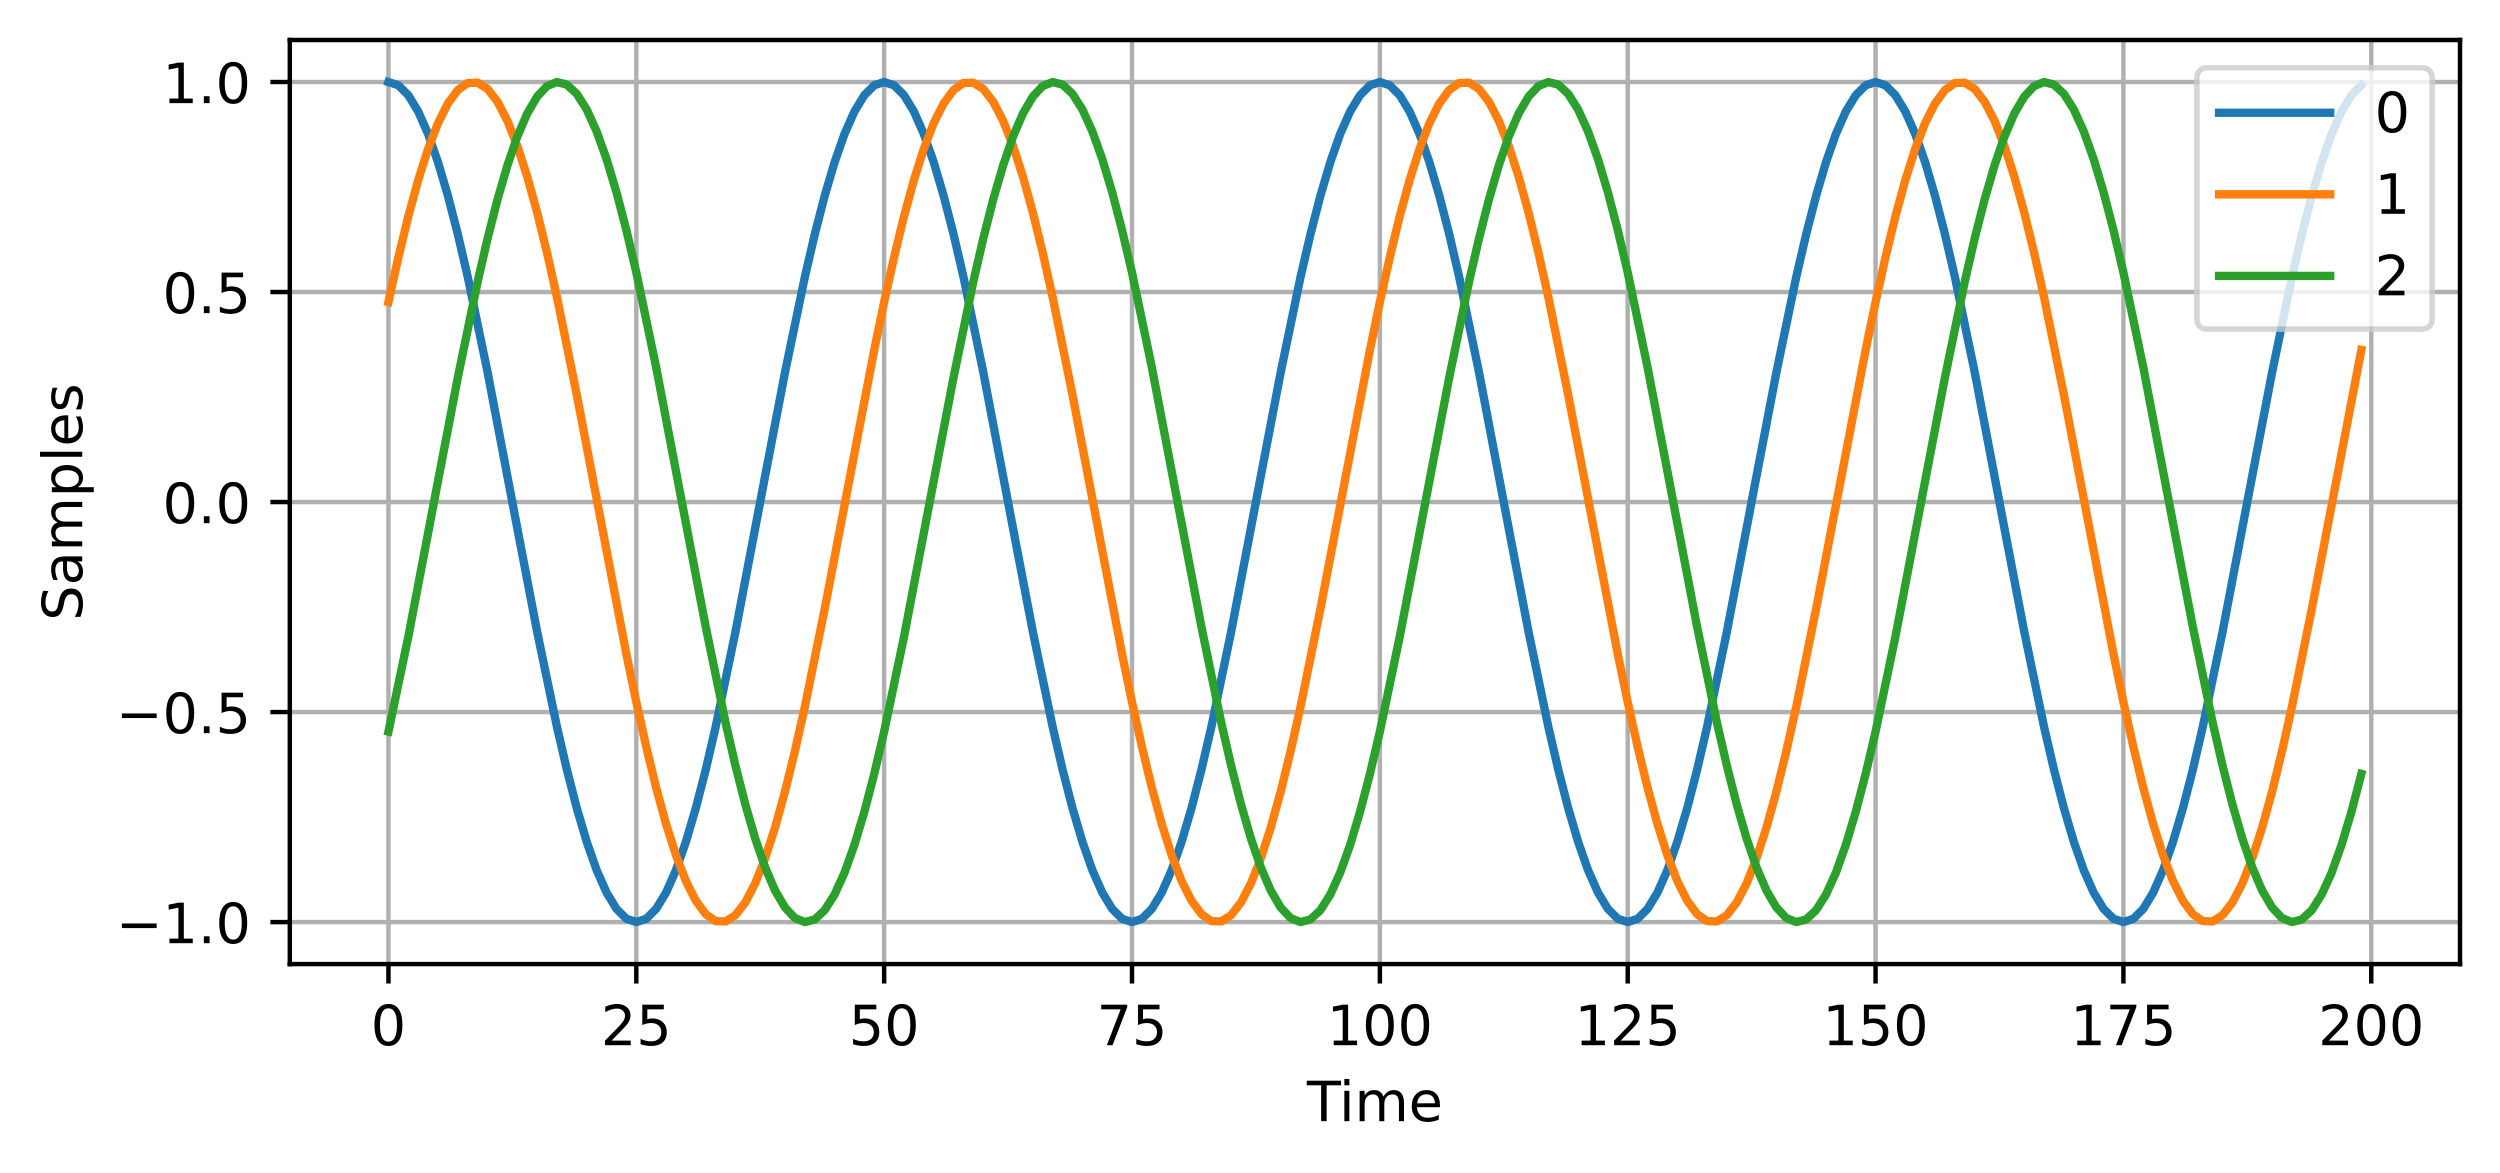
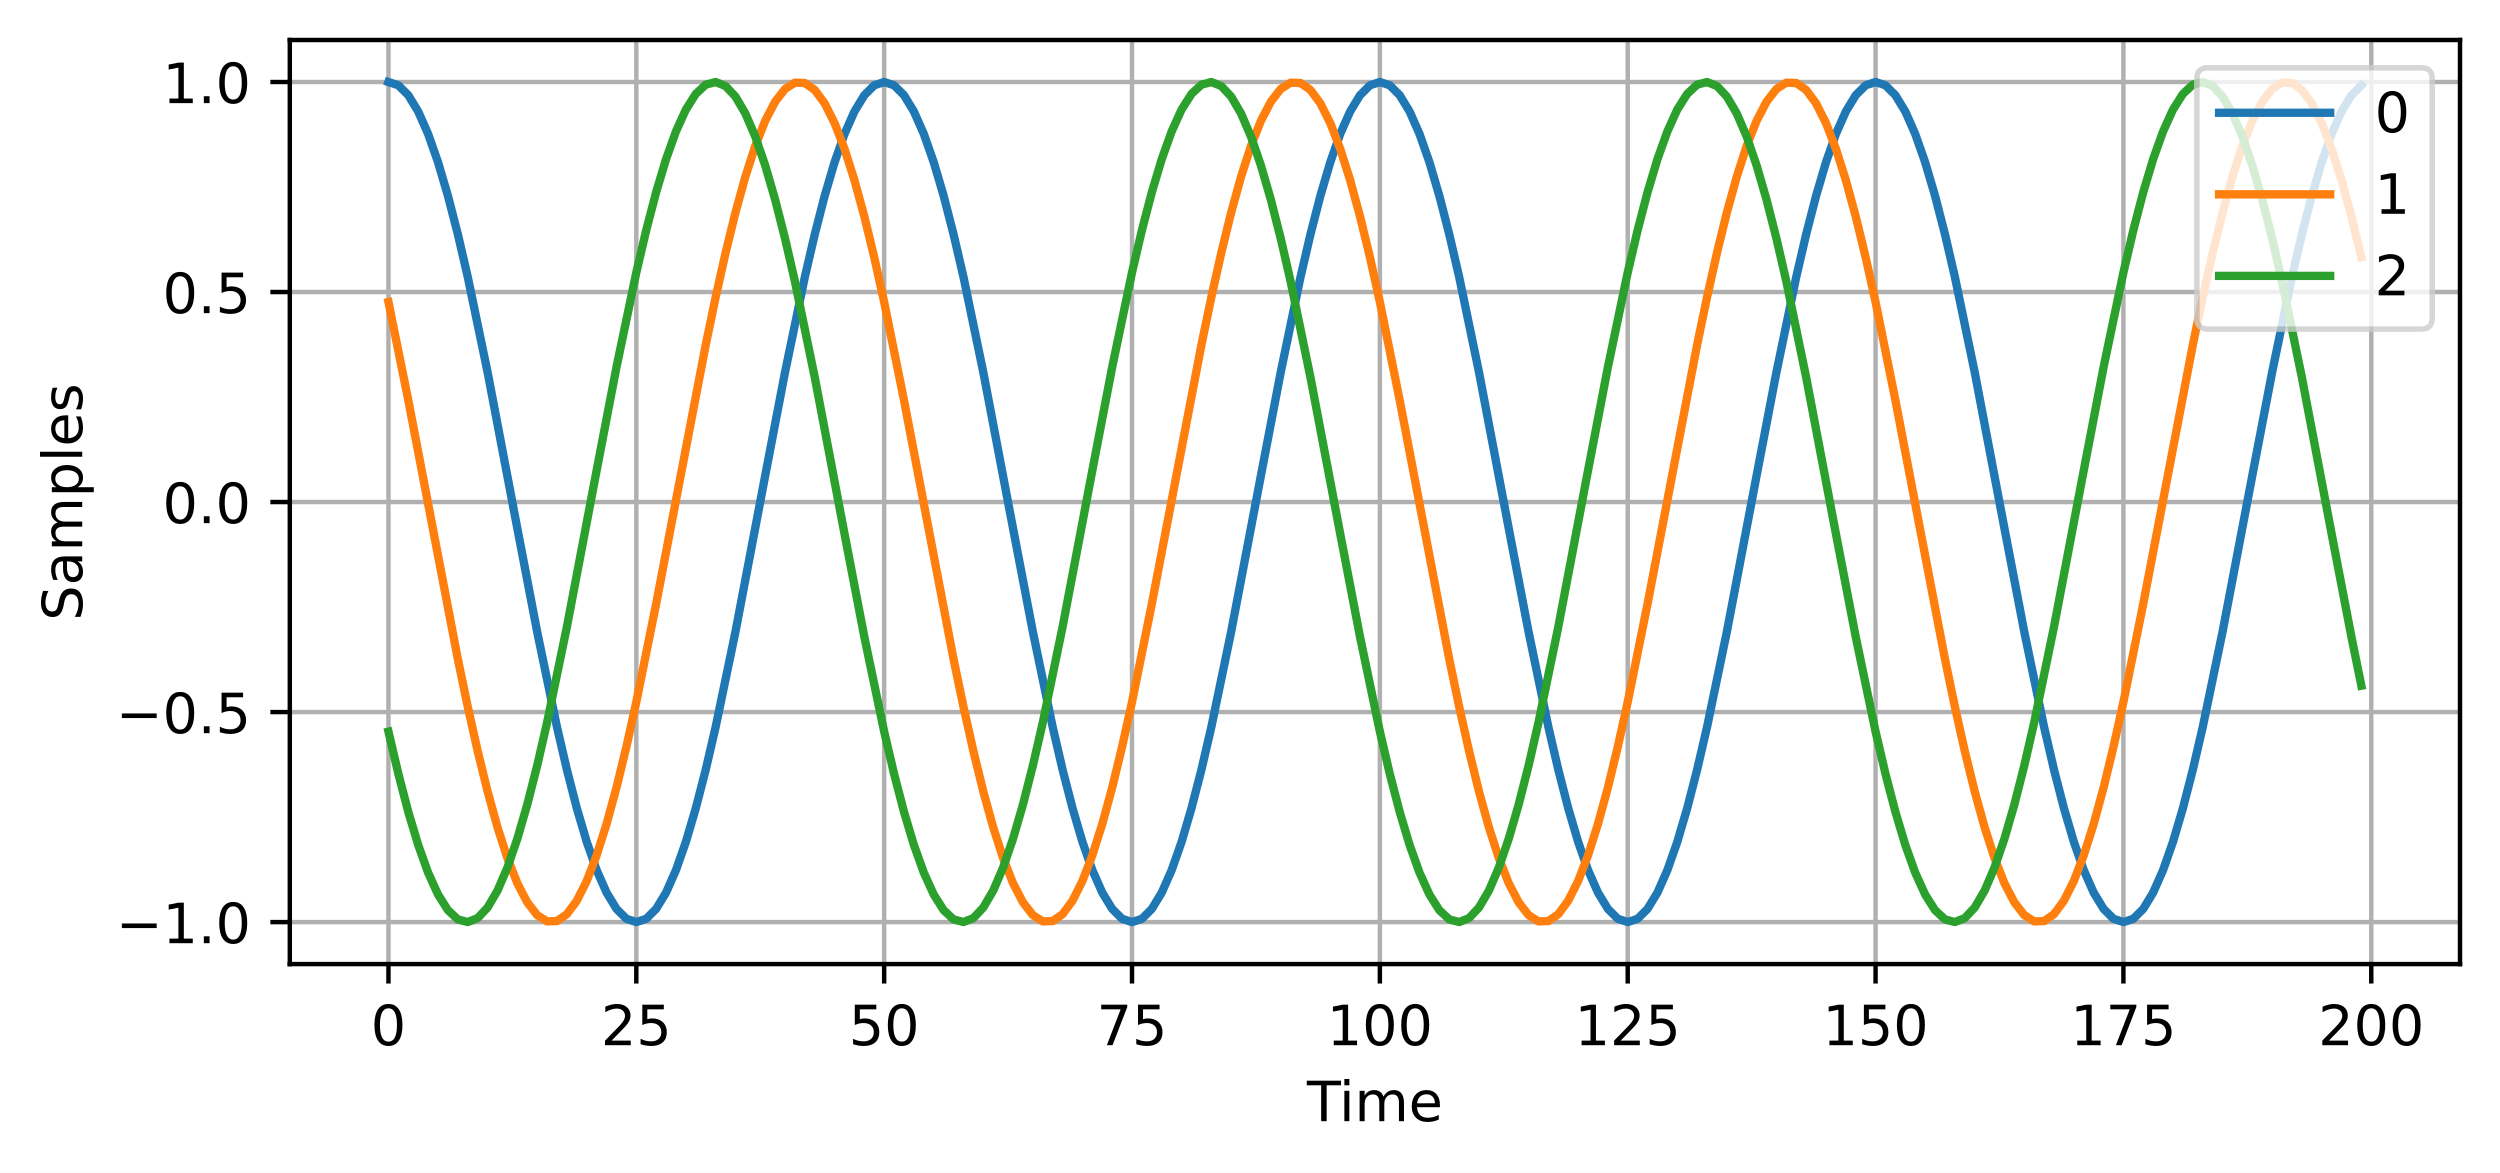
<svg xmlns="http://www.w3.org/2000/svg" xmlns:xlink="http://www.w3.org/1999/xlink" width="449.961pt" height="211.076pt" viewBox="0 0 449.961 211.076" version="1.1">
  <defs>
    <style type="text/css">*{stroke-linejoin: round; stroke-linecap: butt}</style>
  </defs>
  <g id="figure_1">
    <g id="patch_1">
      <path d="M 0 211.076  L 449.961 211.076  L 449.961 0  L 0 0  z " style="fill: #ffffff" />
    </g>
    <g id="axes_1">
      <g id="patch_2">
        <path d="M 52.161 173.52  L 442.761 173.52  L 442.761 7.2  L 52.161 7.2  z " style="fill: #ffffff" />
      </g>
      <g id="matplotlib.axis_1">
        <g id="xtick_1">
          <g id="line2d_1">
-             <path d="M 69.915 173.52  L 69.915 7.2  " clip-path="url(#p5f98b12812)" style="fill: none; stroke: #b0b0b0; stroke-width: 0.8; stroke-linecap: square" />
+             <path d="M 69.915 173.52  L 69.915 7.2  " clip-path="url(#peb34b321ef)" style="fill: none; stroke: #b0b0b0; stroke-width: 0.8; stroke-linecap: square" />
          </g>
          <g id="line2d_2">
            <defs>
-               <path id="m10b700faa7" d="M 0 0  L 0 3.5  " style="stroke: #000000; stroke-width: 0.8" />
+               <path id="m88817f34ba" d="M 0 0  L 0 3.5  " style="stroke: #000000; stroke-width: 0.8" />
            </defs>
            <g>
-               <use xlink:href="#m10b700faa7" x="69.915" y="173.52" style="stroke: #000000; stroke-width: 0.8" />
+               <use xlink:href="#m88817f34ba" x="69.915" y="173.52" style="stroke: #000000; stroke-width: 0.8" />
            </g>
          </g>
          <g id="text_1">
-             <g transform="translate(66.73423 188.1184)scale(0.1 -0.1)">
+             <g transform="translate(66.73423 188.1184) scale(0.1 -0.1)">
              <defs>
                <path id="DejaVuSans-30" d="M 2034 4250  Q 1547 4250 1301 3770  Q 1056 3291 1056 2328  Q 1056 1369 1301 889  Q 1547 409 2034 409  Q 2525 409 2770 889  Q 3016 1369 3016 2328  Q 3016 3291 2770 3770  Q 2525 4250 2034 4250  z M 2034 4750  Q 2819 4750 3233 4129  Q 3647 3509 3647 2328  Q 3647 1150 3233 529  Q 2819 -91 2034 -91  Q 1250 -91 836 529  Q 422 1150 422 2328  Q 422 3509 836 4129  Q 1250 4750 2034 4750  z " transform="scale(0.015625)" />
              </defs>
              <use xlink:href="#DejaVuSans-30" />
            </g>
          </g>
        </g>
        <g id="xtick_2">
          <g id="line2d_3">
-             <path d="M 114.525 173.52  L 114.525 7.2  " clip-path="url(#p5f98b12812)" style="fill: none; stroke: #b0b0b0; stroke-width: 0.8; stroke-linecap: square" />
+             <path d="M 114.525 173.52  L 114.525 7.2  " clip-path="url(#peb34b321ef)" style="fill: none; stroke: #b0b0b0; stroke-width: 0.8; stroke-linecap: square" />
          </g>
          <g id="line2d_4">
            <g>
-               <use xlink:href="#m10b700faa7" x="114.525" y="173.52" style="stroke: #000000; stroke-width: 0.8" />
+               <use xlink:href="#m88817f34ba" x="114.525" y="173.52" style="stroke: #000000; stroke-width: 0.8" />
            </g>
          </g>
          <g id="text_2">
-             <g transform="translate(108.1624 188.1184)scale(0.1 -0.1)">
+             <g transform="translate(108.1624 188.1184) scale(0.1 -0.1)">
              <defs>
                <path id="DejaVuSans-32" d="M 1228 531  L 3431 531  L 3431 0  L 469 0  L 469 531  Q 828 903 1448 1529  Q 2069 2156 2228 2338  Q 2531 2678 2651 2914  Q 2772 3150 2772 3378  Q 2772 3750 2511 3984  Q 2250 4219 1831 4219  Q 1534 4219 1204 4116  Q 875 4013 500 3803  L 500 4441  Q 881 4594 1212 4672  Q 1544 4750 1819 4750  Q 2544 4750 2975 4387  Q 3406 4025 3406 3419  Q 3406 3131 3298 2873  Q 3191 2616 2906 2266  Q 2828 2175 2409 1742  Q 1991 1309 1228 531  z " transform="scale(0.015625)" />
                <path id="DejaVuSans-35" d="M 691 4666  L 3169 4666  L 3169 4134  L 1269 4134  L 1269 2991  Q 1406 3038 1543 3061  Q 1681 3084 1819 3084  Q 2600 3084 3056 2656  Q 3513 2228 3513 1497  Q 3513 744 3044 326  Q 2575 -91 1722 -91  Q 1428 -91 1123 -41  Q 819 9 494 109  L 494 744  Q 775 591 1075 516  Q 1375 441 1709 441  Q 2250 441 2565 725  Q 2881 1009 2881 1497  Q 2881 1984 2565 2268  Q 2250 2553 1709 2553  Q 1456 2553 1204 2497  Q 953 2441 691 2322  L 691 4666  z " transform="scale(0.015625)" />
              </defs>
              <use xlink:href="#DejaVuSans-32" />
-               <use xlink:href="#DejaVuSans-35" x="63.623" />
+               <use xlink:href="#DejaVuSans-35" transform="translate(63.62305 0)" />
            </g>
          </g>
        </g>
        <g id="xtick_3">
          <g id="line2d_5">
-             <path d="M 159.134 173.52  L 159.134 7.2  " clip-path="url(#p5f98b12812)" style="fill: none; stroke: #b0b0b0; stroke-width: 0.8; stroke-linecap: square" />
+             <path d="M 159.134 173.52  L 159.134 7.2  " clip-path="url(#peb34b321ef)" style="fill: none; stroke: #b0b0b0; stroke-width: 0.8; stroke-linecap: square" />
          </g>
          <g id="line2d_6">
            <g>
-               <use xlink:href="#m10b700faa7" x="159.134" y="173.52" style="stroke: #000000; stroke-width: 0.8" />
+               <use xlink:href="#m88817f34ba" x="159.134" y="173.52" style="stroke: #000000; stroke-width: 0.8" />
            </g>
          </g>
          <g id="text_3">
-             <g transform="translate(152.7718 188.1184)scale(0.1 -0.1)">
+             <g transform="translate(152.7718 188.1184) scale(0.1 -0.1)">
              <use xlink:href="#DejaVuSans-35" />
-               <use xlink:href="#DejaVuSans-30" x="63.623" />
+               <use xlink:href="#DejaVuSans-30" transform="translate(63.62305 0)" />
            </g>
          </g>
        </g>
        <g id="xtick_4">
          <g id="line2d_7">
-             <path d="M 203.744 173.52  L 203.744 7.2  " clip-path="url(#p5f98b12812)" style="fill: none; stroke: #b0b0b0; stroke-width: 0.8; stroke-linecap: square" />
+             <path d="M 203.744 173.52  L 203.744 7.2  " clip-path="url(#peb34b321ef)" style="fill: none; stroke: #b0b0b0; stroke-width: 0.8; stroke-linecap: square" />
          </g>
          <g id="line2d_8">
            <g>
-               <use xlink:href="#m10b700faa7" x="203.744" y="173.52" style="stroke: #000000; stroke-width: 0.8" />
+               <use xlink:href="#m88817f34ba" x="203.744" y="173.52" style="stroke: #000000; stroke-width: 0.8" />
            </g>
          </g>
          <g id="text_4">
-             <g transform="translate(197.3812 188.1184)scale(0.1 -0.1)">
+             <g transform="translate(197.3812 188.1184) scale(0.1 -0.1)">
              <defs>
                <path id="DejaVuSans-37" d="M 525 4666  L 3525 4666  L 3525 4397  L 1831 0  L 1172 0  L 2766 4134  L 525 4134  L 525 4666  z " transform="scale(0.015625)" />
              </defs>
              <use xlink:href="#DejaVuSans-37" />
-               <use xlink:href="#DejaVuSans-35" x="63.623" />
+               <use xlink:href="#DejaVuSans-35" transform="translate(63.62305 0)" />
            </g>
          </g>
        </g>
        <g id="xtick_5">
          <g id="line2d_9">
-             <path d="M 248.353 173.52  L 248.353 7.2  " clip-path="url(#p5f98b12812)" style="fill: none; stroke: #b0b0b0; stroke-width: 0.8; stroke-linecap: square" />
+             <path d="M 248.353 173.52  L 248.353 7.2  " clip-path="url(#peb34b321ef)" style="fill: none; stroke: #b0b0b0; stroke-width: 0.8; stroke-linecap: square" />
          </g>
          <g id="line2d_10">
            <g>
-               <use xlink:href="#m10b700faa7" x="248.353" y="173.52" style="stroke: #000000; stroke-width: 0.8" />
+               <use xlink:href="#m88817f34ba" x="248.353" y="173.52" style="stroke: #000000; stroke-width: 0.8" />
            </g>
          </g>
          <g id="text_5">
-             <g transform="translate(238.8094 188.1184)scale(0.1 -0.1)">
+             <g transform="translate(238.8094 188.1184) scale(0.1 -0.1)">
              <defs>
                <path id="DejaVuSans-31" d="M 794 531  L 1825 531  L 1825 4091  L 703 3866  L 703 4441  L 1819 4666  L 2450 4666  L 2450 531  L 3481 531  L 3481 0  L 794 0  L 794 531  z " transform="scale(0.015625)" />
              </defs>
              <use xlink:href="#DejaVuSans-31" />
-               <use xlink:href="#DejaVuSans-30" x="63.623" />
-               <use xlink:href="#DejaVuSans-30" x="127.246" />
+               <use xlink:href="#DejaVuSans-30" transform="translate(63.62305 0)" />
+               <use xlink:href="#DejaVuSans-30" transform="translate(127.2461 0)" />
            </g>
          </g>
        </g>
        <g id="xtick_6">
          <g id="line2d_11">
-             <path d="M 292.963 173.52  L 292.963 7.2  " clip-path="url(#p5f98b12812)" style="fill: none; stroke: #b0b0b0; stroke-width: 0.8; stroke-linecap: square" />
+             <path d="M 292.963 173.52  L 292.963 7.2  " clip-path="url(#peb34b321ef)" style="fill: none; stroke: #b0b0b0; stroke-width: 0.8; stroke-linecap: square" />
          </g>
          <g id="line2d_12">
            <g>
-               <use xlink:href="#m10b700faa7" x="292.963" y="173.52" style="stroke: #000000; stroke-width: 0.8" />
+               <use xlink:href="#m88817f34ba" x="292.963" y="173.52" style="stroke: #000000; stroke-width: 0.8" />
            </g>
          </g>
          <g id="text_6">
-             <g transform="translate(283.4188 188.1184)scale(0.1 -0.1)">
-               <use xlink:href="#DejaVuSans-31" />
-               <use xlink:href="#DejaVuSans-32" x="63.623" />
-               <use xlink:href="#DejaVuSans-35" x="127.246" />
+             <g transform="translate(283.4188 188.1184) scale(0.1 -0.1)">
+               <use xlink:href="#DejaVuSans-31" />
+               <use xlink:href="#DejaVuSans-32" transform="translate(63.62305 0)" />
+               <use xlink:href="#DejaVuSans-35" transform="translate(127.2461 0)" />
            </g>
          </g>
        </g>
        <g id="xtick_7">
          <g id="line2d_13">
-             <path d="M 337.572 173.52  L 337.572 7.2  " clip-path="url(#p5f98b12812)" style="fill: none; stroke: #b0b0b0; stroke-width: 0.8; stroke-linecap: square" />
+             <path d="M 337.572 173.52  L 337.572 7.2  " clip-path="url(#peb34b321ef)" style="fill: none; stroke: #b0b0b0; stroke-width: 0.8; stroke-linecap: square" />
          </g>
          <g id="line2d_14">
            <g>
-               <use xlink:href="#m10b700faa7" x="337.572" y="173.52" style="stroke: #000000; stroke-width: 0.8" />
+               <use xlink:href="#m88817f34ba" x="337.572" y="173.52" style="stroke: #000000; stroke-width: 0.8" />
            </g>
          </g>
          <g id="text_7">
-             <g transform="translate(328.0282 188.1184)scale(0.1 -0.1)">
-               <use xlink:href="#DejaVuSans-31" />
-               <use xlink:href="#DejaVuSans-35" x="63.623" />
-               <use xlink:href="#DejaVuSans-30" x="127.246" />
+             <g transform="translate(328.0282 188.1184) scale(0.1 -0.1)">
+               <use xlink:href="#DejaVuSans-31" />
+               <use xlink:href="#DejaVuSans-35" transform="translate(63.62305 0)" />
+               <use xlink:href="#DejaVuSans-30" transform="translate(127.2461 0)" />
            </g>
          </g>
        </g>
        <g id="xtick_8">
          <g id="line2d_15">
-             <path d="M 382.181 173.52  L 382.181 7.2  " clip-path="url(#p5f98b12812)" style="fill: none; stroke: #b0b0b0; stroke-width: 0.8; stroke-linecap: square" />
+             <path d="M 382.181 173.52  L 382.181 7.2  " clip-path="url(#peb34b321ef)" style="fill: none; stroke: #b0b0b0; stroke-width: 0.8; stroke-linecap: square" />
          </g>
          <g id="line2d_16">
            <g>
-               <use xlink:href="#m10b700faa7" x="382.181" y="173.52" style="stroke: #000000; stroke-width: 0.8" />
+               <use xlink:href="#m88817f34ba" x="382.181" y="173.52" style="stroke: #000000; stroke-width: 0.8" />
            </g>
          </g>
          <g id="text_8">
-             <g transform="translate(372.6376 188.1184)scale(0.1 -0.1)">
-               <use xlink:href="#DejaVuSans-31" />
-               <use xlink:href="#DejaVuSans-37" x="63.623" />
-               <use xlink:href="#DejaVuSans-35" x="127.246" />
+             <g transform="translate(372.6376 188.1184) scale(0.1 -0.1)">
+               <use xlink:href="#DejaVuSans-31" />
+               <use xlink:href="#DejaVuSans-37" transform="translate(63.62305 0)" />
+               <use xlink:href="#DejaVuSans-35" transform="translate(127.2461 0)" />
            </g>
          </g>
        </g>
        <g id="xtick_9">
          <g id="line2d_17">
-             <path d="M 426.791 173.52  L 426.791 7.2  " clip-path="url(#p5f98b12812)" style="fill: none; stroke: #b0b0b0; stroke-width: 0.8; stroke-linecap: square" />
+             <path d="M 426.791 173.52  L 426.791 7.2  " clip-path="url(#peb34b321ef)" style="fill: none; stroke: #b0b0b0; stroke-width: 0.8; stroke-linecap: square" />
          </g>
          <g id="line2d_18">
            <g>
-               <use xlink:href="#m10b700faa7" x="426.791" y="173.52" style="stroke: #000000; stroke-width: 0.8" />
+               <use xlink:href="#m88817f34ba" x="426.791" y="173.52" style="stroke: #000000; stroke-width: 0.8" />
            </g>
          </g>
          <g id="text_9">
-             <g transform="translate(417.247 188.1184)scale(0.1 -0.1)">
+             <g transform="translate(417.247 188.1184) scale(0.1 -0.1)">
              <use xlink:href="#DejaVuSans-32" />
-               <use xlink:href="#DejaVuSans-30" x="63.623" />
-               <use xlink:href="#DejaVuSans-30" x="127.246" />
+               <use xlink:href="#DejaVuSans-30" transform="translate(63.62305 0)" />
+               <use xlink:href="#DejaVuSans-30" transform="translate(127.2461 0)" />
            </g>
          </g>
        </g>
        <g id="text_10">
-           <g transform="translate(235.2273 201.7966)scale(0.1 -0.1)">
+           <g transform="translate(235.2273 201.7966) scale(0.1 -0.1)">
            <defs>
              <path id="DejaVuSans-54" d="M -19 4666  L 3928 4666  L 3928 4134  L 2272 4134  L 2272 0  L 1638 0  L 1638 4134  L -19 4134  L -19 4666  z " transform="scale(0.015625)" />
              <path id="DejaVuSans-69" d="M 603 3500  L 1178 3500  L 1178 0  L 603 0  L 603 3500  z M 603 4863  L 1178 4863  L 1178 4134  L 603 4134  L 603 4863  z " transform="scale(0.015625)" />
              <path id="DejaVuSans-6d" d="M 3328 2828  Q 3544 3216 3844 3400  Q 4144 3584 4550 3584  Q 5097 3584 5394 3201  Q 5691 2819 5691 2113  L 5691 0  L 5113 0  L 5113 2094  Q 5113 2597 4934 2840  Q 4756 3084 4391 3084  Q 3944 3084 3684 2787  Q 3425 2491 3425 1978  L 3425 0  L 2847 0  L 2847 2094  Q 2847 2600 2669 2842  Q 2491 3084 2119 3084  Q 1678 3084 1418 2786  Q 1159 2488 1159 1978  L 1159 0  L 581 0  L 581 3500  L 1159 3500  L 1159 2956  Q 1356 3278 1631 3431  Q 1906 3584 2284 3584  Q 2666 3584 2933 3390  Q 3200 3197 3328 2828  z " transform="scale(0.015625)" />
              <path id="DejaVuSans-65" d="M 3597 1894  L 3597 1613  L 953 1613  Q 991 1019 1311 708  Q 1631 397 2203 397  Q 2534 397 2845 478  Q 3156 559 3463 722  L 3463 178  Q 3153 47 2828 -22  Q 2503 -91 2169 -91  Q 1331 -91 842 396  Q 353 884 353 1716  Q 353 2575 817 3079  Q 1281 3584 2069 3584  Q 2775 3584 3186 3129  Q 3597 2675 3597 1894  z M 3022 2063  Q 3016 2534 2758 2815  Q 2500 3097 2075 3097  Q 1594 3097 1305 2825  Q 1016 2553 972 2059  L 3022 2063  z " transform="scale(0.015625)" />
            </defs>
            <use xlink:href="#DejaVuSans-54" />
-             <use xlink:href="#DejaVuSans-69" x="57.959" />
-             <use xlink:href="#DejaVuSans-6d" x="85.742" />
-             <use xlink:href="#DejaVuSans-65" x="183.154" />
+             <use xlink:href="#DejaVuSans-69" transform="translate(57.95898 0)" />
+             <use xlink:href="#DejaVuSans-6d" transform="translate(85.74219 0)" />
+             <use xlink:href="#DejaVuSans-65" transform="translate(183.1543 0)" />
          </g>
        </g>
      </g>
      <g id="matplotlib.axis_2">
        <g id="ytick_1">
          <g id="line2d_19">
-             <path d="M 52.161 165.96  L 442.761 165.96  " clip-path="url(#p5f98b12812)" style="fill: none; stroke: #b0b0b0; stroke-width: 0.8; stroke-linecap: square" />
+             <path d="M 52.161 165.96  L 442.761 165.96  " clip-path="url(#peb34b321ef)" style="fill: none; stroke: #b0b0b0; stroke-width: 0.8; stroke-linecap: square" />
          </g>
          <g id="line2d_20">
            <defs>
-               <path id="mb3706a7349" d="M 0 0  L -3.5 0  " style="stroke: #000000; stroke-width: 0.8" />
+               <path id="m6cce2c1f35" d="M 0 0  L -3.5 0  " style="stroke: #000000; stroke-width: 0.8" />
            </defs>
            <g>
-               <use xlink:href="#mb3706a7349" x="52.161" y="165.96" style="stroke: #000000; stroke-width: 0.8" />
+               <use xlink:href="#m6cce2c1f35" x="52.161" y="165.96" style="stroke: #000000; stroke-width: 0.8" />
            </g>
          </g>
          <g id="text_11">
-             <g transform="translate(20.87813 169.7592)scale(0.1 -0.1)">
+             <g transform="translate(20.87813 169.7592) scale(0.1 -0.1)">
              <defs>
                <path id="DejaVuSans-2212" d="M 678 2272  L 4684 2272  L 4684 1741  L 678 1741  L 678 2272  z " transform="scale(0.015625)" />
                <path id="DejaVuSans-2e" d="M 684 794  L 1344 794  L 1344 0  L 684 0  L 684 794  z " transform="scale(0.015625)" />
              </defs>
              <use xlink:href="#DejaVuSans-2212" />
-               <use xlink:href="#DejaVuSans-31" x="83.789" />
-               <use xlink:href="#DejaVuSans-2e" x="147.412" />
-               <use xlink:href="#DejaVuSans-30" x="179.199" />
+               <use xlink:href="#DejaVuSans-31" transform="translate(83.78906 0)" />
+               <use xlink:href="#DejaVuSans-2e" transform="translate(147.4121 0)" />
+               <use xlink:href="#DejaVuSans-30" transform="translate(179.1992 0)" />
            </g>
          </g>
        </g>
        <g id="ytick_2">
          <g id="line2d_21">
-             <path d="M 52.161 128.16  L 442.761 128.16  " clip-path="url(#p5f98b12812)" style="fill: none; stroke: #b0b0b0; stroke-width: 0.8; stroke-linecap: square" />
+             <path d="M 52.161 128.16  L 442.761 128.16  " clip-path="url(#peb34b321ef)" style="fill: none; stroke: #b0b0b0; stroke-width: 0.8; stroke-linecap: square" />
          </g>
          <g id="line2d_22">
            <g>
-               <use xlink:href="#mb3706a7349" x="52.161" y="128.16" style="stroke: #000000; stroke-width: 0.8" />
+               <use xlink:href="#m6cce2c1f35" x="52.161" y="128.16" style="stroke: #000000; stroke-width: 0.8" />
            </g>
          </g>
          <g id="text_12">
-             <g transform="translate(20.87813 131.9592)scale(0.1 -0.1)">
+             <g transform="translate(20.87813 131.9592) scale(0.1 -0.1)">
              <use xlink:href="#DejaVuSans-2212" />
-               <use xlink:href="#DejaVuSans-30" x="83.789" />
-               <use xlink:href="#DejaVuSans-2e" x="147.412" />
-               <use xlink:href="#DejaVuSans-35" x="179.199" />
+               <use xlink:href="#DejaVuSans-30" transform="translate(83.78906 0)" />
+               <use xlink:href="#DejaVuSans-2e" transform="translate(147.4121 0)" />
+               <use xlink:href="#DejaVuSans-35" transform="translate(179.1992 0)" />
            </g>
          </g>
        </g>
        <g id="ytick_3">
          <g id="line2d_23">
-             <path d="M 52.161 90.36  L 442.761 90.36  " clip-path="url(#p5f98b12812)" style="fill: none; stroke: #b0b0b0; stroke-width: 0.8; stroke-linecap: square" />
+             <path d="M 52.161 90.36  L 442.761 90.36  " clip-path="url(#peb34b321ef)" style="fill: none; stroke: #b0b0b0; stroke-width: 0.8; stroke-linecap: square" />
          </g>
          <g id="line2d_24">
            <g>
-               <use xlink:href="#mb3706a7349" x="52.161" y="90.36" style="stroke: #000000; stroke-width: 0.8" />
+               <use xlink:href="#m6cce2c1f35" x="52.161" y="90.36" style="stroke: #000000; stroke-width: 0.8" />
            </g>
          </g>
          <g id="text_13">
-             <g transform="translate(29.25781 94.15922)scale(0.1 -0.1)">
+             <g transform="translate(29.25781 94.15922) scale(0.1 -0.1)">
              <use xlink:href="#DejaVuSans-30" />
-               <use xlink:href="#DejaVuSans-2e" x="63.623" />
-               <use xlink:href="#DejaVuSans-30" x="95.41" />
+               <use xlink:href="#DejaVuSans-2e" transform="translate(63.62305 0)" />
+               <use xlink:href="#DejaVuSans-30" transform="translate(95.41016 0)" />
            </g>
          </g>
        </g>
        <g id="ytick_4">
          <g id="line2d_25">
-             <path d="M 52.161 52.56  L 442.761 52.56  " clip-path="url(#p5f98b12812)" style="fill: none; stroke: #b0b0b0; stroke-width: 0.8; stroke-linecap: square" />
+             <path d="M 52.161 52.56  L 442.761 52.56  " clip-path="url(#peb34b321ef)" style="fill: none; stroke: #b0b0b0; stroke-width: 0.8; stroke-linecap: square" />
          </g>
          <g id="line2d_26">
            <g>
-               <use xlink:href="#mb3706a7349" x="52.161" y="52.56" style="stroke: #000000; stroke-width: 0.8" />
+               <use xlink:href="#m6cce2c1f35" x="52.161" y="52.56" style="stroke: #000000; stroke-width: 0.8" />
            </g>
          </g>
          <g id="text_14">
-             <g transform="translate(29.25781 56.35922)scale(0.1 -0.1)">
+             <g transform="translate(29.25781 56.35922) scale(0.1 -0.1)">
              <use xlink:href="#DejaVuSans-30" />
-               <use xlink:href="#DejaVuSans-2e" x="63.623" />
-               <use xlink:href="#DejaVuSans-35" x="95.41" />
+               <use xlink:href="#DejaVuSans-2e" transform="translate(63.62305 0)" />
+               <use xlink:href="#DejaVuSans-35" transform="translate(95.41016 0)" />
            </g>
          </g>
        </g>
        <g id="ytick_5">
          <g id="line2d_27">
-             <path d="M 52.161 14.76  L 442.761 14.76  " clip-path="url(#p5f98b12812)" style="fill: none; stroke: #b0b0b0; stroke-width: 0.8; stroke-linecap: square" />
+             <path d="M 52.161 14.76  L 442.761 14.76  " clip-path="url(#peb34b321ef)" style="fill: none; stroke: #b0b0b0; stroke-width: 0.8; stroke-linecap: square" />
          </g>
          <g id="line2d_28">
            <g>
-               <use xlink:href="#mb3706a7349" x="52.161" y="14.76" style="stroke: #000000; stroke-width: 0.8" />
+               <use xlink:href="#m6cce2c1f35" x="52.161" y="14.76" style="stroke: #000000; stroke-width: 0.8" />
            </g>
          </g>
          <g id="text_15">
-             <g transform="translate(29.25781 18.55922)scale(0.1 -0.1)">
-               <use xlink:href="#DejaVuSans-31" />
-               <use xlink:href="#DejaVuSans-2e" x="63.623" />
-               <use xlink:href="#DejaVuSans-30" x="95.41" />
+             <g transform="translate(29.25781 18.55922) scale(0.1 -0.1)">
+               <use xlink:href="#DejaVuSans-31" />
+               <use xlink:href="#DejaVuSans-2e" transform="translate(63.62305 0)" />
+               <use xlink:href="#DejaVuSans-30" transform="translate(95.41016 0)" />
            </g>
          </g>
        </g>
        <g id="text_16">
-           <g transform="translate(14.79844 111.7131)rotate(-90)scale(0.1 -0.1)">
+           <g transform="translate(14.79844 111.7131) rotate(-90) scale(0.1 -0.1)">
            <defs>
              <path id="DejaVuSans-53" d="M 3425 4513  L 3425 3897  Q 3066 4069 2747 4153  Q 2428 4238 2131 4238  Q 1616 4238 1336 4038  Q 1056 3838 1056 3469  Q 1056 3159 1242 3001  Q 1428 2844 1947 2747  L 2328 2669  Q 3034 2534 3370 2195  Q 3706 1856 3706 1288  Q 3706 609 3251 259  Q 2797 -91 1919 -91  Q 1588 -91 1214 -16  Q 841 59 441 206  L 441 856  Q 825 641 1194 531  Q 1563 422 1919 422  Q 2459 422 2753 634  Q 3047 847 3047 1241  Q 3047 1584 2836 1778  Q 2625 1972 2144 2069  L 1759 2144  Q 1053 2284 737 2584  Q 422 2884 422 3419  Q 422 4038 858 4394  Q 1294 4750 2059 4750  Q 2388 4750 2728 4690  Q 3069 4631 3425 4513  z " transform="scale(0.015625)" />
              <path id="DejaVuSans-61" d="M 2194 1759  Q 1497 1759 1228 1600  Q 959 1441 959 1056  Q 959 750 1161 570  Q 1363 391 1709 391  Q 2188 391 2477 730  Q 2766 1069 2766 1631  L 2766 1759  L 2194 1759  z M 3341 1997  L 3341 0  L 2766 0  L 2766 531  Q 2569 213 2275 61  Q 1981 -91 1556 -91  Q 1019 -91 701 211  Q 384 513 384 1019  Q 384 1609 779 1909  Q 1175 2209 1959 2209  L 2766 2209  L 2766 2266  Q 2766 2663 2505 2880  Q 2244 3097 1772 3097  Q 1472 3097 1187 3025  Q 903 2953 641 2809  L 641 3341  Q 956 3463 1253 3523  Q 1550 3584 1831 3584  Q 2591 3584 2966 3190  Q 3341 2797 3341 1997  z " transform="scale(0.015625)" />
              <path id="DejaVuSans-70" d="M 1159 525  L 1159 -1331  L 581 -1331  L 581 3500  L 1159 3500  L 1159 2969  Q 1341 3281 1617 3432  Q 1894 3584 2278 3584  Q 2916 3584 3314 3078  Q 3713 2572 3713 1747  Q 3713 922 3314 415  Q 2916 -91 2278 -91  Q 1894 -91 1617 61  Q 1341 213 1159 525  z M 3116 1747  Q 3116 2381 2855 2742  Q 2594 3103 2138 3103  Q 1681 3103 1420 2742  Q 1159 2381 1159 1747  Q 1159 1113 1420 752  Q 1681 391 2138 391  Q 2594 391 2855 752  Q 3116 1113 3116 1747  z " transform="scale(0.015625)" />
              <path id="DejaVuSans-6c" d="M 603 4863  L 1178 4863  L 1178 0  L 603 0  L 603 4863  z " transform="scale(0.015625)" />
              <path id="DejaVuSans-73" d="M 2834 3397  L 2834 2853  Q 2591 2978 2328 3040  Q 2066 3103 1784 3103  Q 1356 3103 1142 2972  Q 928 2841 928 2578  Q 928 2378 1081 2264  Q 1234 2150 1697 2047  L 1894 2003  Q 2506 1872 2764 1633  Q 3022 1394 3022 966  Q 3022 478 2636 193  Q 2250 -91 1575 -91  Q 1294 -91 989 -36  Q 684 19 347 128  L 347 722  Q 666 556 975 473  Q 1284 391 1588 391  Q 1994 391 2212 530  Q 2431 669 2431 922  Q 2431 1156 2273 1281  Q 2116 1406 1581 1522  L 1381 1569  Q 847 1681 609 1914  Q 372 2147 372 2553  Q 372 3047 722 3315  Q 1072 3584 1716 3584  Q 2034 3584 2315 3537  Q 2597 3491 2834 3397  z " transform="scale(0.015625)" />
            </defs>
            <use xlink:href="#DejaVuSans-53" />
-             <use xlink:href="#DejaVuSans-61" x="63.477" />
-             <use xlink:href="#DejaVuSans-6d" x="124.756" />
-             <use xlink:href="#DejaVuSans-70" x="222.168" />
-             <use xlink:href="#DejaVuSans-6c" x="285.645" />
-             <use xlink:href="#DejaVuSans-65" x="313.428" />
-             <use xlink:href="#DejaVuSans-73" x="374.951" />
+             <use xlink:href="#DejaVuSans-61" transform="translate(63.47656 0)" />
+             <use xlink:href="#DejaVuSans-6d" transform="translate(124.7559 0)" />
+             <use xlink:href="#DejaVuSans-70" transform="translate(222.168 0)" />
+             <use xlink:href="#DejaVuSans-6c" transform="translate(285.6445 0)" />
+             <use xlink:href="#DejaVuSans-65" transform="translate(313.4277 0)" />
+             <use xlink:href="#DejaVuSans-73" transform="translate(374.9512 0)" />
          </g>
        </g>
      </g>
      <g id="line2d_29">
-         <path d="M 69.915 14.76  L 71.7 15.356  L 73.484 17.135  L 75.269 20.069  L 77.053 24.111  L 78.837 29.198  L 80.622 35.25  L 82.406 42.171  L 84.19 49.851  L 87.759 66.998  L 93.112 95.107  L 96.681 113.722  L 100.25 130.869  L 102.034 138.549  L 103.819 145.47  L 105.603 151.522  L 107.387 156.609  L 109.172 160.651  L 110.956 163.585  L 112.741 165.364  L 114.525 165.96  L 116.309 165.364  L 118.094 163.585  L 119.878 160.651  L 121.662 156.609  L 123.447 151.522  L 125.231 145.47  L 127.016 138.549  L 128.8 130.869  L 132.369 113.722  L 137.722 85.613  L 141.291 66.998  L 144.859 49.851  L 146.644 42.171  L 148.428 35.25  L 150.212 29.198  L 151.997 24.111  L 153.781 20.069  L 155.566 17.135  L 157.35 15.356  L 159.134 14.76  L 160.919 15.356  L 162.703 17.135  L 164.487 20.069  L 166.272 24.111  L 168.056 29.198  L 169.841 35.25  L 171.625 42.171  L 173.409 49.851  L 176.978 66.998  L 182.331 95.107  L 185.9 113.722  L 189.469 130.869  L 191.253 138.549  L 193.037 145.47  L 194.822 151.522  L 196.606 156.609  L 198.391 160.651  L 200.175 163.585  L 201.959 165.364  L 203.744 165.96  L 205.528 165.364  L 207.312 163.585  L 209.097 160.651  L 210.881 156.609  L 212.666 151.522  L 214.45 145.47  L 216.234 138.549  L 218.019 130.869  L 221.587 113.722  L 226.941 85.613  L 230.509 66.998  L 234.078 49.851  L 235.862 42.171  L 237.647 35.25  L 239.431 29.198  L 241.216 24.111  L 243 20.069  L 244.784 17.135  L 246.569 15.356  L 248.353 14.76  L 250.138 15.356  L 251.922 17.135  L 253.706 20.069  L 255.491 24.111  L 257.275 29.198  L 259.059 35.25  L 260.844 42.171  L 262.628 49.851  L 266.197 66.998  L 271.55 95.107  L 275.119 113.722  L 278.688 130.869  L 280.472 138.549  L 282.256 145.47  L 284.041 151.522  L 285.825 156.609  L 287.609 160.651  L 289.394 163.585  L 291.178 165.364  L 292.963 165.96  L 294.747 165.364  L 296.531 163.585  L 298.316 160.651  L 300.1 156.609  L 301.884 151.522  L 303.669 145.47  L 305.453 138.549  L 307.238 130.869  L 310.806 113.722  L 316.159 85.613  L 319.728 66.998  L 323.297 49.851  L 325.081 42.171  L 326.866 35.25  L 328.65 29.198  L 330.434 24.111  L 332.219 20.069  L 334.003 17.135  L 335.788 15.356  L 337.572 14.76  L 339.356 15.356  L 341.141 17.135  L 342.925 20.069  L 344.709 24.111  L 346.494 29.198  L 348.278 35.25  L 350.063 42.171  L 351.847 49.851  L 355.416 66.998  L 360.769 95.107  L 364.338 113.722  L 367.906 130.869  L 369.691 138.549  L 371.475 145.47  L 373.259 151.522  L 375.044 156.609  L 376.828 160.651  L 378.613 163.585  L 380.397 165.364  L 382.181 165.96  L 383.966 165.364  L 385.75 163.585  L 387.534 160.651  L 389.319 156.609  L 391.103 151.522  L 392.888 145.47  L 394.672 138.549  L 396.456 130.869  L 400.025 113.722  L 405.378 85.613  L 408.947 66.998  L 412.516 49.851  L 414.3 42.171  L 416.085 35.25  L 417.869 29.198  L 419.653 24.111  L 421.438 20.069  L 423.222 17.135  L 425.006 15.356  L 425.006 15.356  " clip-path="url(#p5f98b12812)" style="fill: none; stroke: #1f77b4; stroke-width: 1.5; stroke-linecap: square" />
+         <path d="M 69.915 14.76  L 71.7 15.356  L 73.484 17.135  L 75.269 20.069  L 77.053 24.111  L 78.837 29.198  L 80.622 35.25  L 82.406 42.171  L 84.19 49.851  L 87.759 66.998  L 93.112 95.107  L 96.681 113.722  L 100.25 130.869  L 102.034 138.549  L 103.819 145.47  L 105.603 151.522  L 107.387 156.609  L 109.172 160.651  L 110.956 163.585  L 112.741 165.364  L 114.525 165.96  L 116.309 165.364  L 118.094 163.585  L 119.878 160.651  L 121.662 156.609  L 123.447 151.522  L 125.231 145.47  L 127.016 138.549  L 128.8 130.869  L 132.369 113.722  L 137.722 85.613  L 141.291 66.998  L 144.859 49.851  L 146.644 42.171  L 148.428 35.25  L 150.212 29.198  L 151.997 24.111  L 153.781 20.069  L 155.566 17.135  L 157.35 15.356  L 159.134 14.76  L 160.919 15.356  L 162.703 17.135  L 164.487 20.069  L 166.272 24.111  L 168.056 29.198  L 169.841 35.25  L 171.625 42.171  L 173.409 49.851  L 176.978 66.998  L 182.331 95.107  L 185.9 113.722  L 189.469 130.869  L 191.253 138.549  L 193.037 145.47  L 194.822 151.522  L 196.606 156.609  L 198.391 160.651  L 200.175 163.585  L 201.959 165.364  L 203.744 165.96  L 205.528 165.364  L 207.312 163.585  L 209.097 160.651  L 210.881 156.609  L 212.666 151.522  L 214.45 145.47  L 216.234 138.549  L 218.019 130.869  L 221.587 113.722  L 226.941 85.613  L 230.509 66.998  L 234.078 49.851  L 235.862 42.171  L 237.647 35.25  L 239.431 29.198  L 241.216 24.111  L 243 20.069  L 244.784 17.135  L 246.569 15.356  L 248.353 14.76  L 250.138 15.356  L 251.922 17.135  L 253.706 20.069  L 255.491 24.111  L 257.275 29.198  L 259.059 35.25  L 260.844 42.171  L 262.628 49.851  L 266.197 66.998  L 271.55 95.107  L 275.119 113.722  L 278.688 130.869  L 280.472 138.549  L 282.256 145.47  L 284.041 151.522  L 285.825 156.609  L 287.609 160.651  L 289.394 163.585  L 291.178 165.364  L 292.963 165.96  L 294.747 165.364  L 296.531 163.585  L 298.316 160.651  L 300.1 156.609  L 301.884 151.522  L 303.669 145.47  L 305.453 138.549  L 307.238 130.869  L 310.806 113.722  L 316.159 85.613  L 319.728 66.998  L 323.297 49.851  L 325.081 42.171  L 326.866 35.25  L 328.65 29.198  L 330.434 24.111  L 332.219 20.069  L 334.003 17.135  L 335.788 15.356  L 337.572 14.76  L 339.356 15.356  L 341.141 17.135  L 342.925 20.069  L 344.709 24.111  L 346.494 29.198  L 348.278 35.25  L 350.063 42.171  L 351.847 49.851  L 355.416 66.998  L 360.769 95.107  L 364.338 113.722  L 367.906 130.869  L 369.691 138.549  L 371.475 145.47  L 373.259 151.522  L 375.044 156.609  L 376.828 160.651  L 378.613 163.585  L 380.397 165.364  L 382.181 165.96  L 383.966 165.364  L 385.75 163.585  L 387.534 160.651  L 389.319 156.609  L 391.103 151.522  L 392.888 145.47  L 394.672 138.549  L 396.456 130.869  L 400.025 113.722  L 405.378 85.613  L 408.947 66.998  L 412.516 49.851  L 414.3 42.171  L 416.085 35.25  L 417.869 29.198  L 419.653 24.111  L 421.438 20.069  L 423.222 17.135  L 425.006 15.356  L 425.006 15.356  " clip-path="url(#peb34b321ef)" style="fill: none; stroke: #1f77b4; stroke-width: 1.5; stroke-linecap: square" />
      </g>
      <g id="line2d_30">
-         <path d="M 69.915 54.361  L 71.7 46.312  L 73.484 38.959  L 75.269 32.416  L 77.053 26.787  L 78.837 22.161  L 80.622 18.61  L 82.406 16.19  L 84.19 14.941  L 85.975 14.881  L 87.759 16.011  L 89.544 18.313  L 91.328 21.752  L 93.112 26.273  L 94.897 31.805  L 96.681 38.26  L 98.466 45.536  L 100.25 53.52  L 103.819 71.095  L 112.741 117.744  L 114.525 126.359  L 116.309 134.408  L 118.094 141.761  L 119.878 148.304  L 121.662 153.933  L 123.447 158.559  L 125.231 162.11  L 127.016 164.53  L 128.8 165.779  L 130.584 165.839  L 132.369 164.709  L 134.153 162.407  L 135.937 158.968  L 137.722 154.447  L 139.506 148.915  L 141.291 142.46  L 143.075 135.184  L 144.859 127.2  L 148.428 109.625  L 157.35 62.976  L 159.134 54.361  L 160.919 46.312  L 162.703 38.959  L 164.487 32.416  L 166.272 26.787  L 168.056 22.161  L 169.841 18.61  L 171.625 16.19  L 173.409 14.941  L 175.194 14.881  L 176.978 16.011  L 178.762 18.313  L 180.547 21.752  L 182.331 26.273  L 184.116 31.805  L 185.9 38.26  L 187.684 45.536  L 189.469 53.52  L 193.037 71.095  L 201.959 117.744  L 203.744 126.359  L 205.528 134.408  L 207.312 141.761  L 209.097 148.304  L 210.881 153.933  L 212.666 158.559  L 214.45 162.11  L 216.234 164.53  L 218.019 165.779  L 219.803 165.839  L 221.587 164.709  L 223.372 162.407  L 225.156 158.968  L 226.941 154.447  L 228.725 148.915  L 230.509 142.46  L 232.294 135.184  L 234.078 127.2  L 237.647 109.625  L 246.569 62.976  L 248.353 54.361  L 250.138 46.312  L 251.922 38.959  L 253.706 32.416  L 255.491 26.787  L 257.275 22.161  L 259.059 18.61  L 260.844 16.19  L 262.628 14.941  L 264.413 14.881  L 266.197 16.011  L 267.981 18.313  L 269.766 21.752  L 271.55 26.273  L 273.334 31.805  L 275.119 38.26  L 276.903 45.536  L 278.688 53.52  L 282.256 71.095  L 291.178 117.744  L 292.963 126.359  L 294.747 134.408  L 296.531 141.761  L 298.316 148.304  L 300.1 153.933  L 301.884 158.559  L 303.669 162.11  L 305.453 164.53  L 307.238 165.779  L 309.022 165.839  L 310.806 164.709  L 312.591 162.407  L 314.375 158.968  L 316.159 154.447  L 317.944 148.915  L 319.728 142.46  L 321.513 135.184  L 323.297 127.2  L 326.866 109.625  L 335.788 62.976  L 337.572 54.361  L 339.356 46.312  L 341.141 38.959  L 342.925 32.416  L 344.709 26.787  L 346.494 22.161  L 348.278 18.61  L 350.063 16.19  L 351.847 14.941  L 353.631 14.881  L 355.416 16.011  L 357.2 18.313  L 358.984 21.752  L 360.769 26.273  L 362.553 31.805  L 364.338 38.26  L 366.122 45.536  L 367.906 53.52  L 371.475 71.095  L 380.397 117.744  L 382.181 126.359  L 383.966 134.408  L 385.75 141.761  L 387.534 148.304  L 389.319 153.933  L 391.103 158.559  L 392.888 162.11  L 394.672 164.53  L 396.456 165.779  L 398.241 165.839  L 400.025 164.709  L 401.809 162.407  L 403.594 158.968  L 405.378 154.447  L 407.163 148.915  L 408.947 142.46  L 410.731 135.184  L 412.516 127.2  L 416.085 109.625  L 425.006 62.976  L 425.006 62.976  " clip-path="url(#p5f98b12812)" style="fill: none; stroke: #ff7f0e; stroke-width: 1.5; stroke-linecap: square" />
+         <path d="M 69.915 54.361  L 73.484 72.024  L 82.406 118.636  L 84.19 127.2  L 85.975 135.184  L 87.759 142.46  L 89.544 148.915  L 91.328 154.447  L 93.112 158.968  L 94.897 162.407  L 96.681 164.709  L 98.466 165.839  L 100.25 165.779  L 102.034 164.53  L 103.819 162.11  L 105.603 158.559  L 107.387 153.933  L 109.172 148.304  L 110.956 141.761  L 112.741 134.408  L 114.525 126.359  L 118.094 108.696  L 127.016 62.084  L 128.8 53.52  L 130.584 45.536  L 132.369 38.26  L 134.153 31.805  L 135.937 26.273  L 137.722 21.752  L 139.506 18.313  L 141.291 16.011  L 143.075 14.881  L 144.859 14.941  L 146.644 16.19  L 148.428 18.61  L 150.212 22.161  L 151.997 26.787  L 153.781 32.416  L 155.566 38.959  L 157.35 46.312  L 159.134 54.361  L 162.703 72.024  L 171.625 118.636  L 173.409 127.2  L 175.194 135.184  L 176.978 142.46  L 178.762 148.915  L 180.547 154.447  L 182.331 158.968  L 184.116 162.407  L 185.9 164.709  L 187.684 165.839  L 189.469 165.779  L 191.253 164.53  L 193.037 162.11  L 194.822 158.559  L 196.606 153.933  L 198.391 148.304  L 200.175 141.761  L 201.959 134.408  L 203.744 126.359  L 207.312 108.696  L 216.234 62.084  L 218.019 53.52  L 219.803 45.536  L 221.587 38.26  L 223.372 31.805  L 225.156 26.273  L 226.941 21.752  L 228.725 18.313  L 230.509 16.011  L 232.294 14.881  L 234.078 14.941  L 235.862 16.19  L 237.647 18.61  L 239.431 22.161  L 241.216 26.787  L 243 32.416  L 244.784 38.959  L 246.569 46.312  L 248.353 54.361  L 251.922 72.024  L 260.844 118.636  L 262.628 127.2  L 264.413 135.184  L 266.197 142.46  L 267.981 148.915  L 269.766 154.447  L 271.55 158.968  L 273.334 162.407  L 275.119 164.709  L 276.903 165.839  L 278.688 165.779  L 280.472 164.53  L 282.256 162.11  L 284.041 158.559  L 285.825 153.933  L 287.609 148.304  L 289.394 141.761  L 291.178 134.408  L 292.963 126.359  L 296.531 108.696  L 305.453 62.084  L 307.238 53.52  L 309.022 45.536  L 310.806 38.26  L 312.591 31.805  L 314.375 26.273  L 316.159 21.752  L 317.944 18.313  L 319.728 16.011  L 321.513 14.881  L 323.297 14.941  L 325.081 16.19  L 326.866 18.61  L 328.65 22.161  L 330.434 26.787  L 332.219 32.416  L 334.003 38.959  L 335.788 46.312  L 337.572 54.361  L 341.141 72.024  L 350.063 118.636  L 351.847 127.2  L 353.631 135.184  L 355.416 142.46  L 357.2 148.915  L 358.984 154.447  L 360.769 158.968  L 362.553 162.407  L 364.338 164.709  L 366.122 165.839  L 367.906 165.779  L 369.691 164.53  L 371.475 162.11  L 373.259 158.559  L 375.044 153.933  L 376.828 148.304  L 378.613 141.761  L 380.397 134.408  L 382.181 126.359  L 385.75 108.696  L 394.672 62.084  L 396.456 53.52  L 398.241 45.536  L 400.025 38.26  L 401.809 31.805  L 403.594 26.273  L 405.378 21.752  L 407.163 18.313  L 408.947 16.011  L 410.731 14.881  L 412.516 14.941  L 414.3 16.19  L 416.085 18.61  L 417.869 22.161  L 419.653 26.787  L 421.438 32.416  L 423.222 38.959  L 425.006 46.312  L 425.006 46.312  " clip-path="url(#peb34b321ef)" style="fill: none; stroke: #ff7f0e; stroke-width: 1.5; stroke-linecap: square" />
      </g>
      <g id="line2d_31">
-         <path d="M 69.915 131.675  L 73.484 114.632  L 78.837 86.571  L 82.406 67.913  L 85.975 50.665  L 87.759 42.914  L 89.544 35.911  L 91.328 29.767  L 93.112 24.579  L 94.897 20.428  L 96.681 17.38  L 98.466 15.482  L 100.25 14.766  L 102.034 15.242  L 103.819 16.902  L 105.603 19.721  L 107.387 23.654  L 109.172 28.639  L 110.956 34.598  L 112.741 41.435  L 114.525 49.045  L 118.094 66.088  L 123.447 94.149  L 127.016 112.807  L 130.584 130.055  L 132.369 137.806  L 134.153 144.809  L 135.937 150.953  L 137.722 156.141  L 139.506 160.292  L 141.291 163.34  L 143.075 165.238  L 144.859 165.954  L 146.644 165.478  L 148.428 163.818  L 150.212 160.999  L 151.997 157.066  L 153.781 152.081  L 155.566 146.122  L 157.35 139.285  L 159.134 131.675  L 162.703 114.632  L 168.056 86.571  L 171.625 67.913  L 175.194 50.665  L 176.978 42.914  L 178.762 35.911  L 180.547 29.767  L 182.331 24.579  L 184.116 20.428  L 185.9 17.38  L 187.684 15.482  L 189.469 14.766  L 191.253 15.242  L 193.037 16.902  L 194.822 19.721  L 196.606 23.654  L 198.391 28.639  L 200.175 34.598  L 201.959 41.435  L 203.744 49.045  L 207.312 66.088  L 212.666 94.149  L 216.234 112.807  L 219.803 130.055  L 221.587 137.806  L 223.372 144.809  L 225.156 150.953  L 226.941 156.141  L 228.725 160.292  L 230.509 163.34  L 232.294 165.238  L 234.078 165.954  L 235.862 165.478  L 237.647 163.818  L 239.431 160.999  L 241.216 157.066  L 243 152.081  L 244.784 146.122  L 246.569 139.285  L 248.353 131.675  L 251.922 114.632  L 257.275 86.571  L 260.844 67.913  L 264.413 50.665  L 266.197 42.914  L 267.981 35.911  L 269.766 29.767  L 271.55 24.579  L 273.334 20.428  L 275.119 17.38  L 276.903 15.482  L 278.688 14.766  L 280.472 15.242  L 282.256 16.902  L 284.041 19.721  L 285.825 23.654  L 287.609 28.639  L 289.394 34.598  L 291.178 41.435  L 292.963 49.045  L 296.531 66.088  L 301.884 94.149  L 305.453 112.807  L 309.022 130.055  L 310.806 137.806  L 312.591 144.809  L 314.375 150.953  L 316.159 156.141  L 317.944 160.292  L 319.728 163.34  L 321.513 165.238  L 323.297 165.954  L 325.081 165.478  L 326.866 163.818  L 328.65 160.999  L 330.434 157.066  L 332.219 152.081  L 334.003 146.122  L 335.788 139.285  L 337.572 131.675  L 341.141 114.632  L 346.494 86.571  L 350.063 67.913  L 353.631 50.665  L 355.416 42.914  L 357.2 35.911  L 358.984 29.767  L 360.769 24.579  L 362.553 20.428  L 364.338 17.38  L 366.122 15.482  L 367.906 14.766  L 369.691 15.242  L 371.475 16.902  L 373.259 19.721  L 375.044 23.654  L 376.828 28.639  L 378.613 34.598  L 380.397 41.435  L 382.181 49.045  L 385.75 66.088  L 391.103 94.149  L 394.672 112.807  L 398.241 130.055  L 400.025 137.806  L 401.809 144.809  L 403.594 150.953  L 405.378 156.141  L 407.163 160.292  L 408.947 163.34  L 410.731 165.238  L 412.516 165.954  L 414.3 165.478  L 416.085 163.818  L 417.869 160.999  L 419.653 157.066  L 421.438 152.081  L 423.222 146.122  L 425.006 139.285  L 425.006 139.285  " clip-path="url(#p5f98b12812)" style="fill: none; stroke: #2ca02c; stroke-width: 1.5; stroke-linecap: square" />
+         <path d="M 69.915 131.675  L 71.7 139.285  L 73.484 146.122  L 75.269 152.081  L 77.053 157.066  L 78.837 160.999  L 80.622 163.818  L 82.406 165.478  L 84.19 165.954  L 85.975 165.238  L 87.759 163.34  L 89.544 160.292  L 91.328 156.141  L 93.112 150.953  L 94.897 144.809  L 96.681 137.806  L 98.466 130.055  L 102.034 112.807  L 107.387 84.656  L 110.956 66.088  L 114.525 49.045  L 116.309 41.435  L 118.094 34.598  L 119.878 28.639  L 121.662 23.654  L 123.447 19.721  L 125.231 16.902  L 127.016 15.242  L 128.8 14.766  L 130.584 15.482  L 132.369 17.38  L 134.153 20.428  L 135.937 24.579  L 137.722 29.767  L 139.506 35.911  L 141.291 42.914  L 143.075 50.665  L 146.644 67.913  L 151.997 96.064  L 155.566 114.632  L 159.134 131.675  L 160.919 139.285  L 162.703 146.122  L 164.487 152.081  L 166.272 157.066  L 168.056 160.999  L 169.841 163.818  L 171.625 165.478  L 173.409 165.954  L 175.194 165.238  L 176.978 163.34  L 178.762 160.292  L 180.547 156.141  L 182.331 150.953  L 184.116 144.809  L 185.9 137.806  L 187.684 130.055  L 191.253 112.807  L 196.606 84.656  L 200.175 66.088  L 203.744 49.045  L 205.528 41.435  L 207.312 34.598  L 209.097 28.639  L 210.881 23.654  L 212.666 19.721  L 214.45 16.902  L 216.234 15.242  L 218.019 14.766  L 219.803 15.482  L 221.587 17.38  L 223.372 20.428  L 225.156 24.579  L 226.941 29.767  L 228.725 35.911  L 230.509 42.914  L 232.294 50.665  L 235.862 67.913  L 241.216 96.064  L 244.784 114.632  L 248.353 131.675  L 250.138 139.285  L 251.922 146.122  L 253.706 152.081  L 255.491 157.066  L 257.275 160.999  L 259.059 163.818  L 260.844 165.478  L 262.628 165.954  L 264.413 165.238  L 266.197 163.34  L 267.981 160.292  L 269.766 156.141  L 271.55 150.953  L 273.334 144.809  L 275.119 137.806  L 276.903 130.055  L 280.472 112.807  L 285.825 84.656  L 289.394 66.088  L 292.963 49.045  L 294.747 41.435  L 296.531 34.598  L 298.316 28.639  L 300.1 23.654  L 301.884 19.721  L 303.669 16.902  L 305.453 15.242  L 307.238 14.766  L 309.022 15.482  L 310.806 17.38  L 312.591 20.428  L 314.375 24.579  L 316.159 29.767  L 317.944 35.911  L 319.728 42.914  L 321.513 50.665  L 325.081 67.913  L 330.434 96.064  L 334.003 114.632  L 337.572 131.675  L 339.356 139.285  L 341.141 146.122  L 342.925 152.081  L 344.709 157.066  L 346.494 160.999  L 348.278 163.818  L 350.063 165.478  L 351.847 165.954  L 353.631 165.238  L 355.416 163.34  L 357.2 160.292  L 358.984 156.141  L 360.769 150.953  L 362.553 144.809  L 364.338 137.806  L 366.122 130.055  L 369.691 112.807  L 375.044 84.656  L 378.613 66.088  L 382.181 49.045  L 383.966 41.435  L 385.75 34.598  L 387.534 28.639  L 389.319 23.654  L 391.103 19.721  L 392.888 16.902  L 394.672 15.242  L 396.456 14.766  L 398.241 15.482  L 400.025 17.38  L 401.809 20.428  L 403.594 24.579  L 405.378 29.767  L 407.163 35.911  L 408.947 42.914  L 410.731 50.665  L 414.3 67.913  L 419.653 96.064  L 423.222 114.632  L 425.006 123.415  L 425.006 123.415  " clip-path="url(#peb34b321ef)" style="fill: none; stroke: #2ca02c; stroke-width: 1.5; stroke-linecap: square" />
      </g>
      <g id="patch_3">
        <path d="M 52.161 173.52  L 52.161 7.2  " style="fill: none; stroke: #000000; stroke-width: 0.8; stroke-linejoin: miter; stroke-linecap: square" />
      </g>
      <g id="patch_4">
        <path d="M 442.761 173.52  L 442.761 7.2  " style="fill: none; stroke: #000000; stroke-width: 0.8; stroke-linejoin: miter; stroke-linecap: square" />
      </g>
      <g id="patch_5">
        <path d="M 52.161 173.52  L 442.761 173.52  " style="fill: none; stroke: #000000; stroke-width: 0.8; stroke-linejoin: miter; stroke-linecap: square" />
      </g>
      <g id="patch_6">
        <path d="M 52.161 7.2  L 442.761 7.2  " style="fill: none; stroke: #000000; stroke-width: 0.8; stroke-linejoin: miter; stroke-linecap: square" />
      </g>
      <g id="legend_1">
        <g id="patch_7">
          <path d="M 397.398 59.234  L 435.761 59.234  Q 437.761 59.234 437.761 57.234  L 437.761 14.2  Q 437.761 12.2 435.761 12.2  L 397.398 12.2  Q 395.398 12.2 395.398 14.2  L 395.398 57.234  Q 395.398 59.234 397.398 59.234  z " style="fill: #ffffff; opacity: 0.8; stroke: #cccccc; stroke-linejoin: miter" />
        </g>
        <g id="line2d_32">
          <path d="M 399.398 20.298  L 409.398 20.298  L 419.398 20.298  " style="fill: none; stroke: #1f77b4; stroke-width: 1.5; stroke-linecap: square" />
        </g>
        <g id="text_17">
-           <g transform="translate(427.3984 23.79844)scale(0.1 -0.1)">
+           <g transform="translate(427.3984 23.79844) scale(0.1 -0.1)">
            <use xlink:href="#DejaVuSans-30" />
          </g>
        </g>
        <g id="line2d_33">
          <path d="M 399.398 34.977  L 409.398 34.977  L 419.398 34.977  " style="fill: none; stroke: #ff7f0e; stroke-width: 1.5; stroke-linecap: square" />
        </g>
        <g id="text_18">
-           <g transform="translate(427.3984 38.47656)scale(0.1 -0.1)">
+           <g transform="translate(427.3984 38.47656) scale(0.1 -0.1)">
            <use xlink:href="#DejaVuSans-31" />
          </g>
        </g>
        <g id="line2d_34">
          <path d="M 399.398 49.655  L 409.398 49.655  L 419.398 49.655  " style="fill: none; stroke: #2ca02c; stroke-width: 1.5; stroke-linecap: square" />
        </g>
        <g id="text_19">
-           <g transform="translate(427.3984 53.15469)scale(0.1 -0.1)">
+           <g transform="translate(427.3984 53.15469) scale(0.1 -0.1)">
            <use xlink:href="#DejaVuSans-32" />
          </g>
        </g>
      </g>
    </g>
  </g>
  <defs>
-     <clipPath id="p5f98b12812">
+     <clipPath id="peb34b321ef">
      <rect x="52.161" y="7.2" width="390.6" height="166.32" />
    </clipPath>
  </defs>
</svg>
